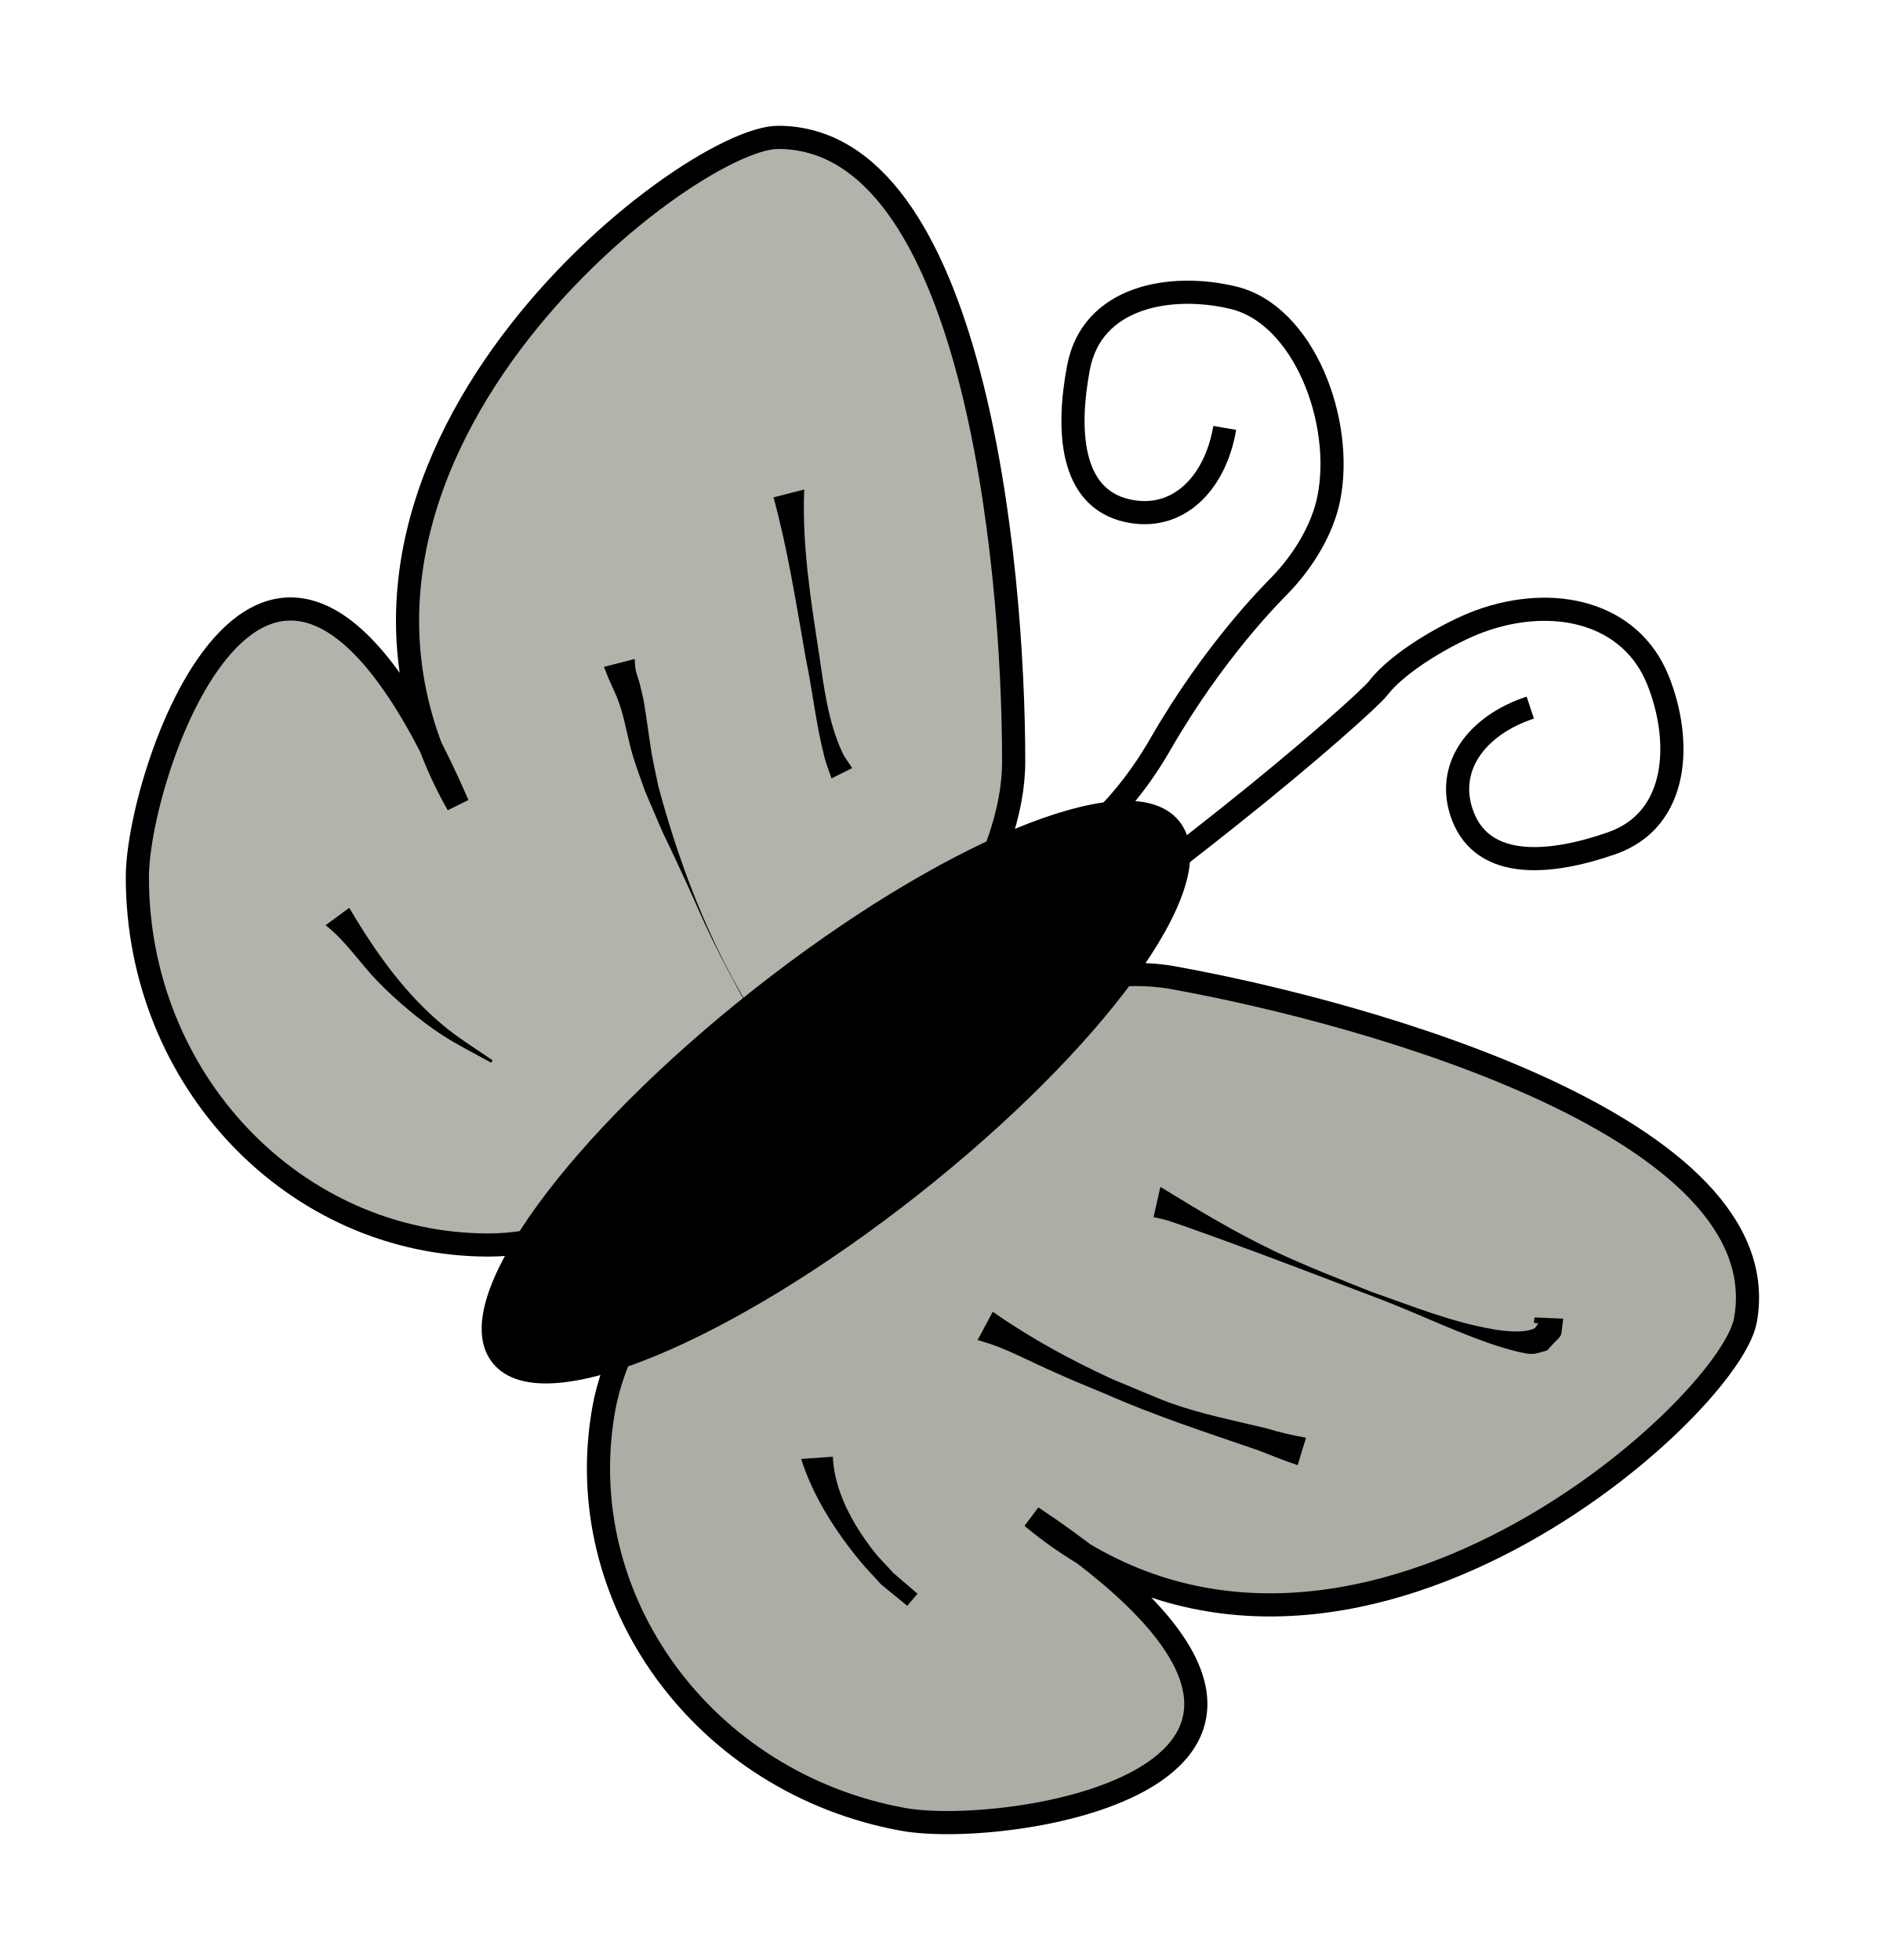
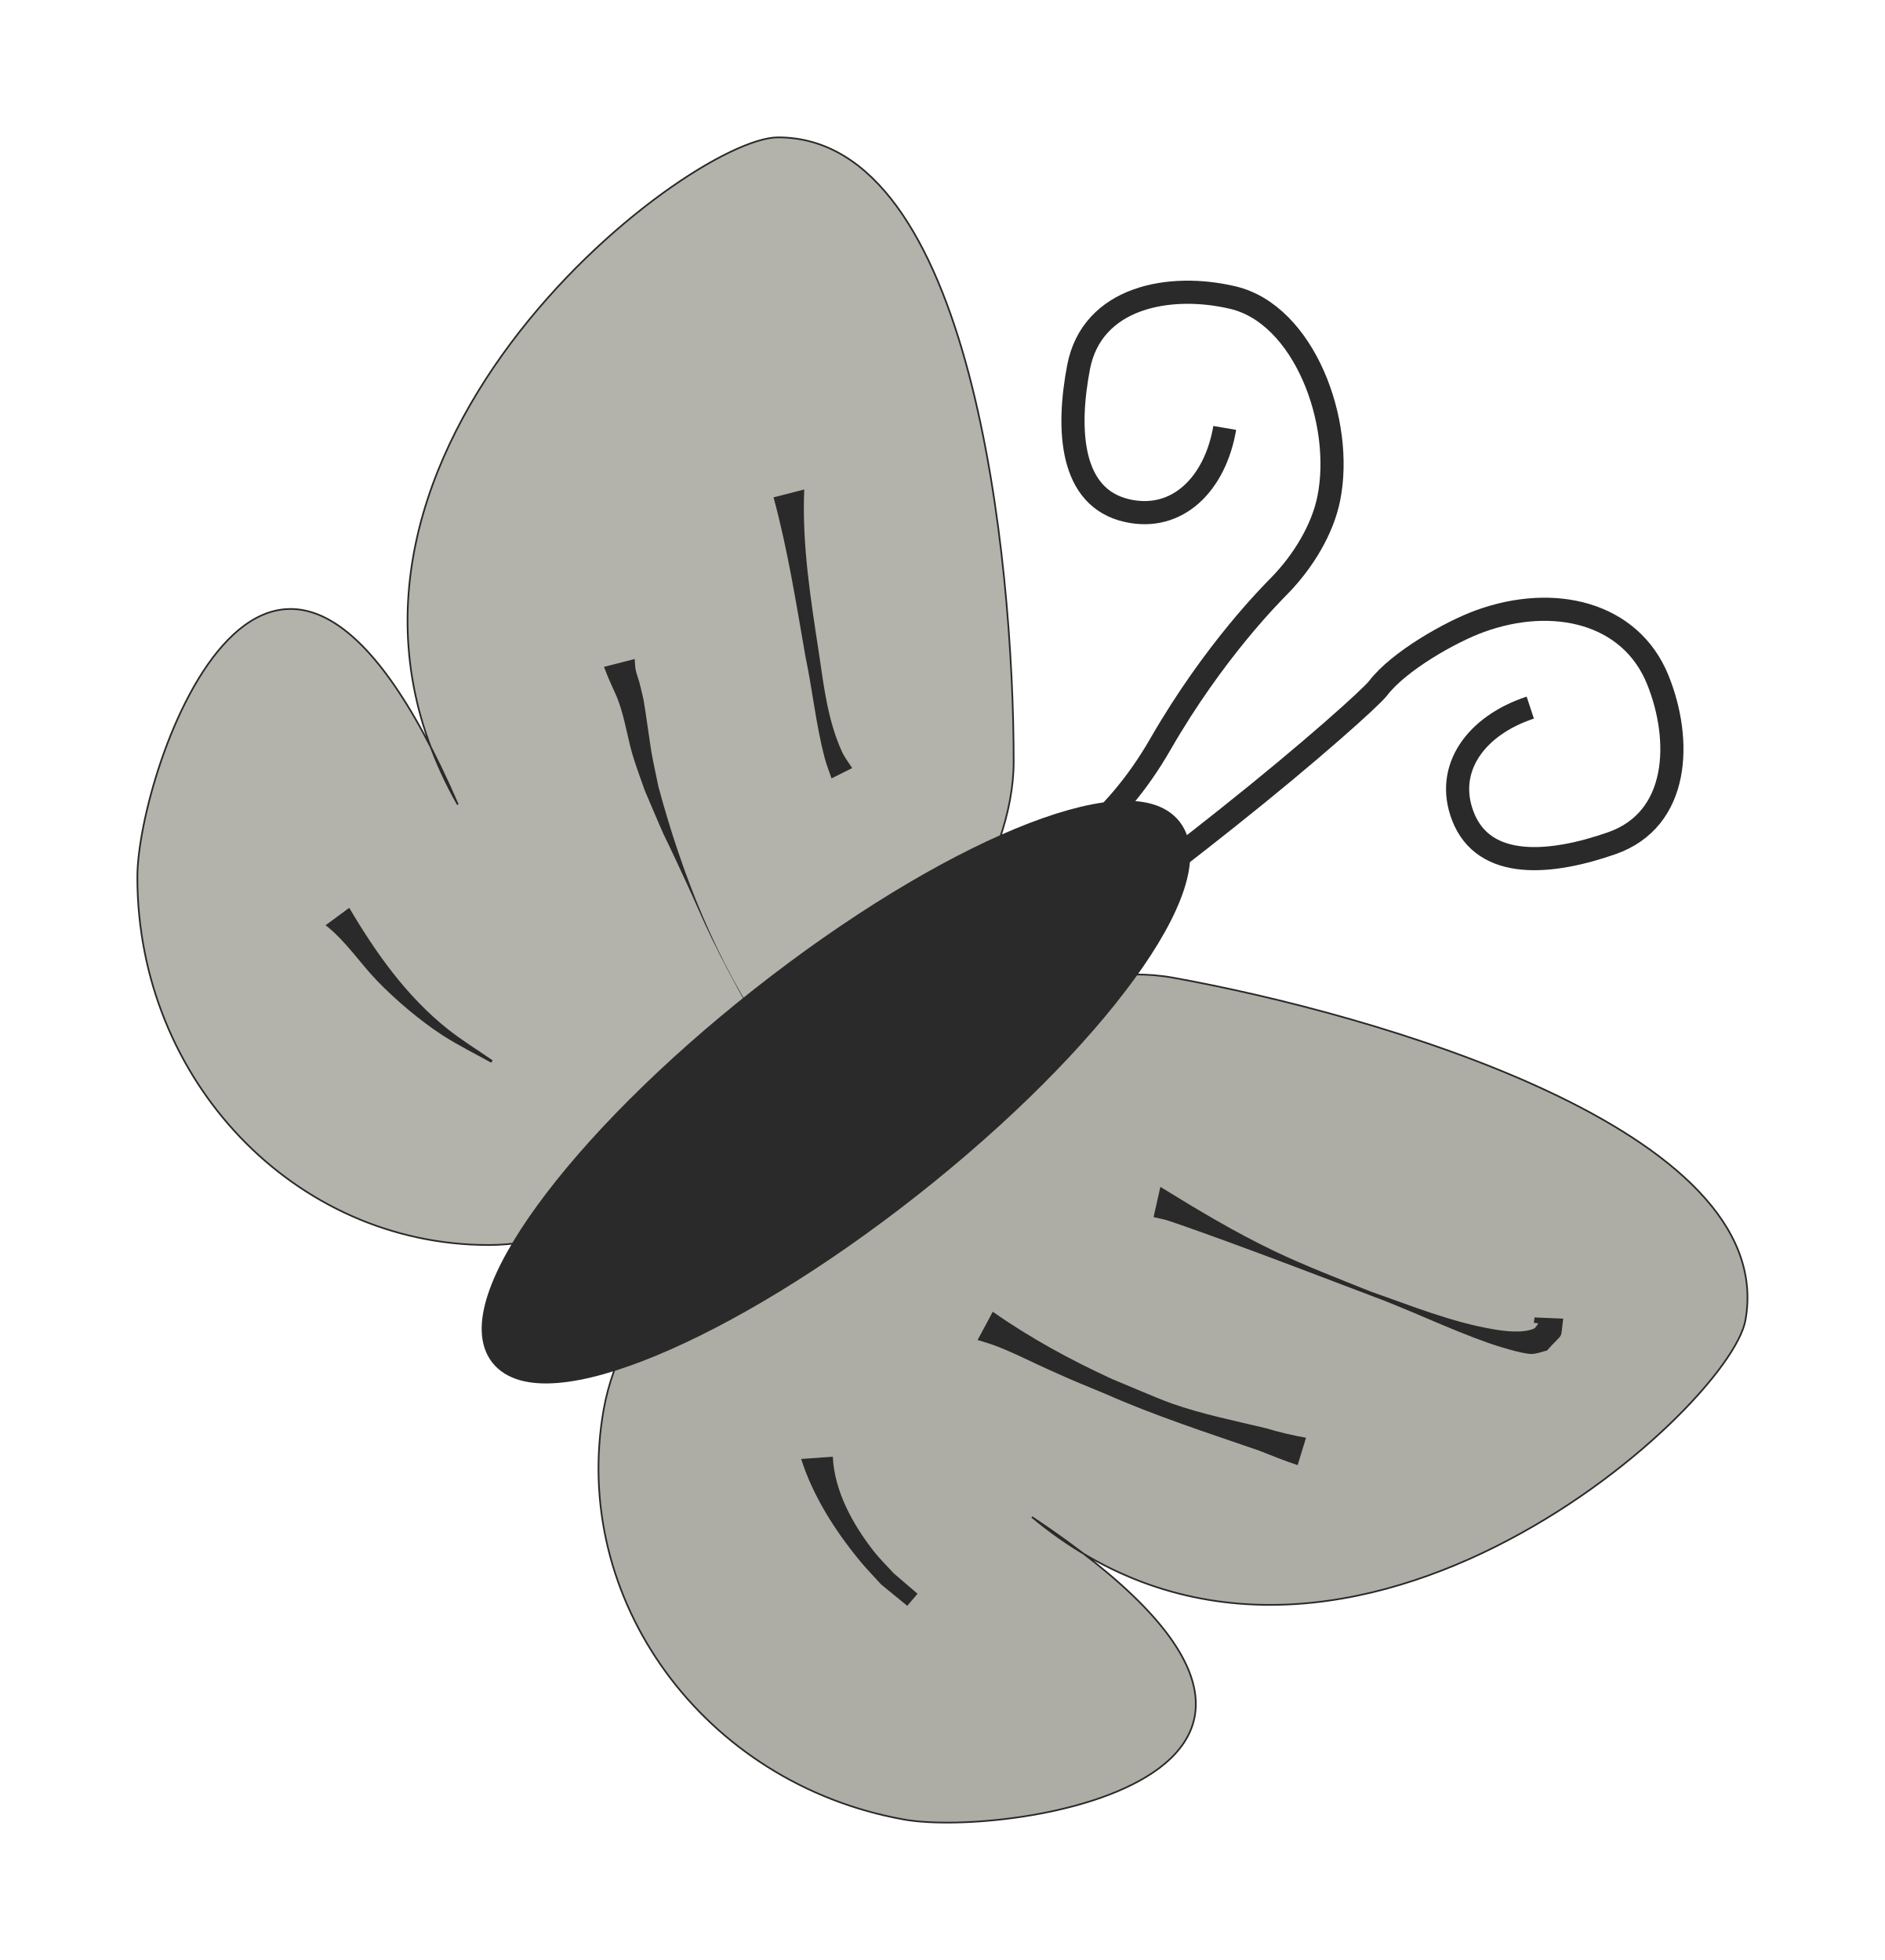
<svg xmlns="http://www.w3.org/2000/svg" width="74.923" height="77.923" id="svg10560" version="1.1">
  <defs id="defs10562">
    </defs>
  <g id="layer1" transform="translate(1.766945,-126.3767)">
    <g id="layer1-54" transform="translate(239.835,239.3412)">
      <g transform="matrix(0.6817788,0.7315584,-0.7315584,0.6817788,280.4318,-146.5237)" id="g3199" />
      <g transform="translate(-227.1429,-28.57143)" id="g3464">
        <g id="layer1-0" transform="matrix(0.06725509,0,0,0.06725509,-12.94947,-73.82934)">
-           <path id="path10711" d="m 576.686,293.052 c 0,120.089 -195.589,285.849 -310.281,285.849 -114.692,0 -207.668,-97.352 -207.668,-217.441 0,-63.397 79.662,-296.365 189.41,-42.932 -114.508,-201.676 135.135,-394.393 189.279,-394.393 114.692,0 139.26,248.827 139.26,368.916 z" style="fill:#aeada5;fill-opacity:0.933;fill-rule:evenodd;stroke:#000000;stroke-width:13.682;stroke-linecap:round;stroke-linejoin:miter;stroke-miterlimit:4;stroke-opacity:1;stroke-dashoffset:0" />
-           <path style="fill:#aeada5;fill-opacity:1;fill-rule:evenodd;stroke:#000000;stroke-width:13.682;stroke-linecap:round;stroke-linejoin:miter;stroke-miterlimit:4;stroke-opacity:1;stroke-dashoffset:0" d="M 670.831,420.867 C 552.647,399.562 354.817,562.64 334.469,675.513 c -20.347,112.873 58.965,221.645 177.149,242.95 62.392,11.247 305.796,-25.82 75.854,-178.789 C 765.634,888.145 999.583,676.652 1009.189,623.367 1029.536,510.494 789.015,442.172 670.831,420.867 z" id="path11224" />
-           <path transform="matrix(1.34358,-1.058113,1.058113,1.34358,-587.6189,110.9426)" d="m 497.143,556.648 a 147.143,41.429 0 1 1 -294.286,0 147.143,41.429 0 1 1 294.286,0 z" id="path11226" style="fill:#000000;fill-opacity:1;fill-rule:evenodd;stroke:#000000;stroke-width:8;stroke-linecap:round;stroke-linejoin:miter;stroke-miterlimit:4;stroke-opacity:1;stroke-dasharray:none;stroke-dashoffset:0" />
-           <path id="path11230" d="m 701.44,95.886 c -5.673,33.24 -27.975,55.447 -57.456,48.952 -34.058,-7.503 -35.956,-47.908 -28.973,-84.702 7.938,-41.829 54.107,-50.144 91.399,-41.244 41.853,9.988 65.67,73.394 56.498,118.794 -3.653,18.083 -14.898,36.833 -28.939,51.28 -4.482,4.612 -38.598,38.327 -70.669,94.05 -54.848,95.297 -142.333,94.526 -147.64,96.774" style="fill:none;stroke:#000000;stroke-width:13.682;stroke-linecap:butt;stroke-linejoin:miter;stroke-miterlimit:4;stroke-opacity:1;stroke-dasharray:none" />
-           <path id="path11230-8" d="m 882.024,261.217 c -32.028,10.55 -50.674,35.905 -39.869,64.094 12.482,32.565 52.72,28.436 88.068,16.063 40.184,-14.067 41.546,-60.959 27.202,-96.514 -16.098,-39.904 -61.608,-50.578 -105.141,-34.76 -17.339,6.3 -48.03,23.662 -60.23,39.695 -3.894,5.118 -39.076,36.956 -89.413,76.952 -86.087,68.402 -96.509,70.15 -97.942,75.732" style="fill:none;stroke:#000000;stroke-width:13.682;stroke-linecap:butt;stroke-linejoin:miter;stroke-miterlimit:4;stroke-opacity:1;stroke-dasharray:none" />
-           <path d="m 663.387,544.52 c 21.956,13.535 44.179,26.892 67.48,38.021 18.156,8.672 38.244,16.39 56.879,23.878 23.73,8.303 47.407,17.991 72.339,22.259 6.359,1.089 17.119,2.528 23.964,-0.296 1.304,-0.538 1.837,-2.143 2.755,-3.215 -3.579,-0.433 -2.604,0.541 -2.261,-3.461 0,0 16.954,0.714 16.954,0.714 l 0,0 c -1.874,13.643 0.817,7.121 -9.593,18.866 -3.042,0.671 -6.012,2 -9.127,2.013 -5.842,0.024 -21.59,-5.111 -25.596,-6.527 -23.829,-8.422 -46.595,-19.624 -70.313,-28.33 -28.044,-10.608 -56.007,-21.411 -84.182,-31.667 -3.64,-1.325 -29.264,-10.63 -35.35,-12.491 -2.609,-0.798 -5.313,-1.247 -7.969,-1.87 0,0 4.02,-17.895 4.02,-17.895 z" id="path11506" style="fill:#000000;fill-opacity:1;fill-rule:evenodd;stroke:none" />
-           <path d="m 564.331,618.333 c 22.111,15.543 46.051,28.54 70.576,39.818 5.773,2.414 11.528,4.872 17.319,7.243 5.954,2.438 11.847,5.043 17.915,7.182 18.145,6.395 37.318,10.221 56.001,14.705 7.663,2.357 15.459,4.124 23.336,5.553 0,0 -4.948,16.173 -4.948,16.173 l 0,0 c -7.788,-2.483 -15.233,-5.664 -22.864,-8.601 -30.534,-10.527 -61.322,-20.49 -90.906,-33.567 -19.312,-8.002 -15.321,-6.183 -33.804,-14.466 -8.376,-3.754 -16.575,-7.905 -25.02,-11.502 -7.342,-3.127 -9.646,-3.682 -16.579,-5.82 0,0 8.973,-16.718 8.973,-16.718 z" id="path11508" style="fill:#000000;fill-opacity:1;fill-rule:evenodd;stroke:none" />
-           <path d="m 469.792,704.043 c 0.909,20.286 11.746,39.87 23.986,55.604 3.649,4.69 7.953,8.831 11.929,13.247 4.718,4.048 9.437,8.097 14.155,12.145 0,0 -6.072,7.138 -6.072,7.138 l 0,0 c -5.14,-4.204 -10.28,-8.407 -15.42,-12.61 -4.216,-4.676 -8.649,-9.166 -12.647,-14.029 -14.633,-17.799 -27.631,-38.132 -34.651,-60.169 0,0 18.719,-1.325 18.719,-1.325 z" id="path11510" style="fill:#000000;fill-opacity:1;fill-rule:evenodd;stroke:none" />
-           <path d="m 452.895,132.288 c -1.387,32.722 3.868,65.248 8.8,97.482 2.826,19.377 5.283,39.55 13.54,57.588 1.57,3.43 3.988,6.404 5.982,9.606 0,0 -12.184,6.095 -12.184,6.095 l 0,0 c -1.374,-4.102 -3.03,-8.121 -4.122,-12.308 -5.064,-19.421 -7.09,-39.596 -11.199,-59.208 -5.546,-31.662 -10.515,-63.576 -18.961,-94.617 0,0 18.144,-4.639 18.144,-4.639 z" id="path11512" style="fill:#000000;fill-opacity:1;fill-rule:evenodd;stroke:none" />
-           <path d="m 352.696,232.487 c 0.186,2.098 0.147,4.228 0.561,6.293 0.497,2.492 1.436,4.875 2.154,7.313 0.882,3.765 1.928,7.495 2.646,11.295 0.786,4.157 3.936,26.817 4.514,30.065 1.212,6.807 2.734,13.554 4.101,20.331 14.076,52.321 34.385,103.485 65.103,148.413 4.927,7.206 10.663,13.824 15.994,20.736 2.213,2.448 14.952,18.111 20.991,20.518 0.952,0.379 2.576,-2.794 1.562,-2.647 -4.341,0.627 -8.309,2.815 -12.463,4.222 0,0 17.625,-1.627 17.625,-1.627 l 0,0 c -4.074,4.836 -6.613,11.587 -12.221,14.509 -2.256,1.176 -4.071,-3.176 -5.534,-5.258 -5.807,-8.261 -7.366,-19.103 -14.313,-26.699 -15.65,-27.31 -31.665,-54.453 -45.437,-82.786 -5.205,-10.708 -9.78,-21.712 -14.774,-32.52 -21.801,-47.177 -6.214,-11.59 -24.499,-54.281 -2.315,-6.714 -4.873,-13.35 -6.945,-20.143 -2.824,-9.26 -4.3,-18.896 -7.135,-28.153 -2.498,-8.158 -4.313,-10.862 -7.556,-18.515 -0.898,-2.118 -1.678,-4.284 -2.517,-6.427 0,0 18.144,-4.639 18.144,-4.639 z" id="path11514" style="fill:#000000;fill-opacity:1;fill-rule:evenodd;stroke:none" />
-           <path d="m 183.974,379.565 c 15.716,26.654 33.895,52.411 58.38,71.817 8.395,6.654 17.583,12.242 26.374,18.362 0,0 -0.895,1.365 -0.895,1.365 l 0,0 c -9.519,-5.364 -19.379,-10.163 -28.557,-16.091 -13.007,-8.401 -27.92,-20.958 -38.797,-32.269 -10.323,-10.735 -18.601,-23.59 -30.473,-32.891 0,0 13.967,-10.294 13.967,-10.294 z" id="path11520" style="fill:#000000;fill-opacity:1;fill-rule:evenodd;stroke:none" />
+           <path id="path10711" d="m 576.686,293.052 c 0,120.089 -195.589,285.849 -310.281,285.849 -114.692,0 -207.668,-97.352 -207.668,-217.441 0,-63.397 79.662,-296.365 189.41,-42.932 -114.508,-201.676 135.135,-394.393 189.279,-394.393 114.692,0 139.26,248.827 139.26,368.916 z" style="fill:#aeada5;fill-opacity:0.933;fill-rule:evenodd;stroke:#2a2a2a;stroke-width:13.682a2a2a000;stroke-linecap:round;stroke-linejoin:miter;stroke-miterlimit:4;stroke-opacity:1;stroke-dashoffset:0" />
+           <path style="fill:#aeada5;fill-opacity:1;fill-rule:evenodd;stroke:#2a2a2a;stroke-width:13.682a2a2a000;stroke-linecap:round;stroke-linejoin:miter;stroke-miterlimit:4;stroke-opacity:1;stroke-dashoffset:0" d="M 670.831,420.867 C 552.647,399.562 354.817,562.64 334.469,675.513 c -20.347,112.873 58.965,221.645 177.149,242.95 62.392,11.247 305.796,-25.82 75.854,-178.789 C 765.634,888.145 999.583,676.652 1009.189,623.367 1029.536,510.494 789.015,442.172 670.831,420.867 z" id="path11224" />
+           <path transform="matrix(1.34358,-1.058113,1.058113,1.34358,-587.6189,110.9426)" d="m 497.143,556.648 a 147.143,41.429 0 1 1 -294.286,0 147.143,41.429 0 1 1 294.286,0 z" id="path11226" style="fill:#2a2a2a;fill-opacity:1;fill-rule:evenodd;stroke:#2a2a2a;stroke-width:8;stroke-linecap:round;stroke-linejoin:miter;stroke-miterlimit:4;stroke-opacity:1;stroke-dasharray:none;stroke-dashoffset:0" />
+           <path id="path11230" d="m 701.44,95.886 c -5.673,33.24 -27.975,55.447 -57.456,48.952 -34.058,-7.503 -35.956,-47.908 -28.973,-84.702 7.938,-41.829 54.107,-50.144 91.399,-41.244 41.853,9.988 65.67,73.394 56.498,118.794 -3.653,18.083 -14.898,36.833 -28.939,51.28 -4.482,4.612 -38.598,38.327 -70.669,94.05 -54.848,95.297 -142.333,94.526 -147.64,96.774" style="fill:none;stroke:#2a2a2a;stroke-width:13.682;stroke-linecap:butt;stroke-linejoin:miter;stroke-miterlimit:4;stroke-opacity:1;stroke-dasharray:none" />
+           <path id="path11230-8" d="m 882.024,261.217 c -32.028,10.55 -50.674,35.905 -39.869,64.094 12.482,32.565 52.72,28.436 88.068,16.063 40.184,-14.067 41.546,-60.959 27.202,-96.514 -16.098,-39.904 -61.608,-50.578 -105.141,-34.76 -17.339,6.3 -48.03,23.662 -60.23,39.695 -3.894,5.118 -39.076,36.956 -89.413,76.952 -86.087,68.402 -96.509,70.15 -97.942,75.732" style="fill:none;stroke:#2a2a2a;stroke-width:13.682;stroke-linecap:butt;stroke-linejoin:miter;stroke-miterlimit:4;stroke-opacity:1;stroke-dasharray:none" />
+           <path d="m 663.387,544.52 c 21.956,13.535 44.179,26.892 67.48,38.021 18.156,8.672 38.244,16.39 56.879,23.878 23.73,8.303 47.407,17.991 72.339,22.259 6.359,1.089 17.119,2.528 23.964,-0.296 1.304,-0.538 1.837,-2.143 2.755,-3.215 -3.579,-0.433 -2.604,0.541 -2.261,-3.461 0,0 16.954,0.714 16.954,0.714 l 0,0 c -1.874,13.643 0.817,7.121 -9.593,18.866 -3.042,0.671 -6.012,2 -9.127,2.013 -5.842,0.024 -21.59,-5.111 -25.596,-6.527 -23.829,-8.422 -46.595,-19.624 -70.313,-28.33 -28.044,-10.608 -56.007,-21.411 -84.182,-31.667 -3.64,-1.325 -29.264,-10.63 -35.35,-12.491 -2.609,-0.798 -5.313,-1.247 -7.969,-1.87 0,0 4.02,-17.895 4.02,-17.895 z" id="path11506" style="fill:#2a2a2a;fill-opacity:1;fill-rule:evenodd;stroke:none" />
+           <path d="m 564.331,618.333 c 22.111,15.543 46.051,28.54 70.576,39.818 5.773,2.414 11.528,4.872 17.319,7.243 5.954,2.438 11.847,5.043 17.915,7.182 18.145,6.395 37.318,10.221 56.001,14.705 7.663,2.357 15.459,4.124 23.336,5.553 0,0 -4.948,16.173 -4.948,16.173 l 0,0 c -7.788,-2.483 -15.233,-5.664 -22.864,-8.601 -30.534,-10.527 -61.322,-20.49 -90.906,-33.567 -19.312,-8.002 -15.321,-6.183 -33.804,-14.466 -8.376,-3.754 -16.575,-7.905 -25.02,-11.502 -7.342,-3.127 -9.646,-3.682 -16.579,-5.82 0,0 8.973,-16.718 8.973,-16.718 z" id="path11508" style="fill:#2a2a2a;fill-opacity:1;fill-rule:evenodd;stroke:none" />
+           <path d="m 469.792,704.043 c 0.909,20.286 11.746,39.87 23.986,55.604 3.649,4.69 7.953,8.831 11.929,13.247 4.718,4.048 9.437,8.097 14.155,12.145 0,0 -6.072,7.138 -6.072,7.138 l 0,0 c -5.14,-4.204 -10.28,-8.407 -15.42,-12.61 -4.216,-4.676 -8.649,-9.166 -12.647,-14.029 -14.633,-17.799 -27.631,-38.132 -34.651,-60.169 0,0 18.719,-1.325 18.719,-1.325 z" id="path11510" style="fill:#2a2a2a;fill-opacity:1;fill-rule:evenodd;stroke:none" />
+           <path d="m 452.895,132.288 c -1.387,32.722 3.868,65.248 8.8,97.482 2.826,19.377 5.283,39.55 13.54,57.588 1.57,3.43 3.988,6.404 5.982,9.606 0,0 -12.184,6.095 -12.184,6.095 l 0,0 c -1.374,-4.102 -3.03,-8.121 -4.122,-12.308 -5.064,-19.421 -7.09,-39.596 -11.199,-59.208 -5.546,-31.662 -10.515,-63.576 -18.961,-94.617 0,0 18.144,-4.639 18.144,-4.639 z" id="path11512" style="fill:#2a2a2a;fill-opacity:1;fill-rule:evenodd;stroke:none" />
+           <path d="m 352.696,232.487 c 0.186,2.098 0.147,4.228 0.561,6.293 0.497,2.492 1.436,4.875 2.154,7.313 0.882,3.765 1.928,7.495 2.646,11.295 0.786,4.157 3.936,26.817 4.514,30.065 1.212,6.807 2.734,13.554 4.101,20.331 14.076,52.321 34.385,103.485 65.103,148.413 4.927,7.206 10.663,13.824 15.994,20.736 2.213,2.448 14.952,18.111 20.991,20.518 0.952,0.379 2.576,-2.794 1.562,-2.647 -4.341,0.627 -8.309,2.815 -12.463,4.222 0,0 17.625,-1.627 17.625,-1.627 l 0,0 c -4.074,4.836 -6.613,11.587 -12.221,14.509 -2.256,1.176 -4.071,-3.176 -5.534,-5.258 -5.807,-8.261 -7.366,-19.103 -14.313,-26.699 -15.65,-27.31 -31.665,-54.453 -45.437,-82.786 -5.205,-10.708 -9.78,-21.712 -14.774,-32.52 -21.801,-47.177 -6.214,-11.59 -24.499,-54.281 -2.315,-6.714 -4.873,-13.35 -6.945,-20.143 -2.824,-9.26 -4.3,-18.896 -7.135,-28.153 -2.498,-8.158 -4.313,-10.862 -7.556,-18.515 -0.898,-2.118 -1.678,-4.284 -2.517,-6.427 0,0 18.144,-4.639 18.144,-4.639 z" id="path11514" style="fill:#2a2a2a;fill-opacity:1;fill-rule:evenodd;stroke:none" />
+           <path d="m 183.974,379.565 c 15.716,26.654 33.895,52.411 58.38,71.817 8.395,6.654 17.583,12.242 26.374,18.362 0,0 -0.895,1.365 -0.895,1.365 l 0,0 c -9.519,-5.364 -19.379,-10.163 -28.557,-16.091 -13.007,-8.401 -27.92,-20.958 -38.797,-32.269 -10.323,-10.735 -18.601,-23.59 -30.473,-32.891 0,0 13.967,-10.294 13.967,-10.294 z" id="path11520" style="fill:#2a2a2a;fill-opacity:1;fill-rule:evenodd;stroke:none" />
        </g>
      </g>
    </g>
  </g>
</svg>
